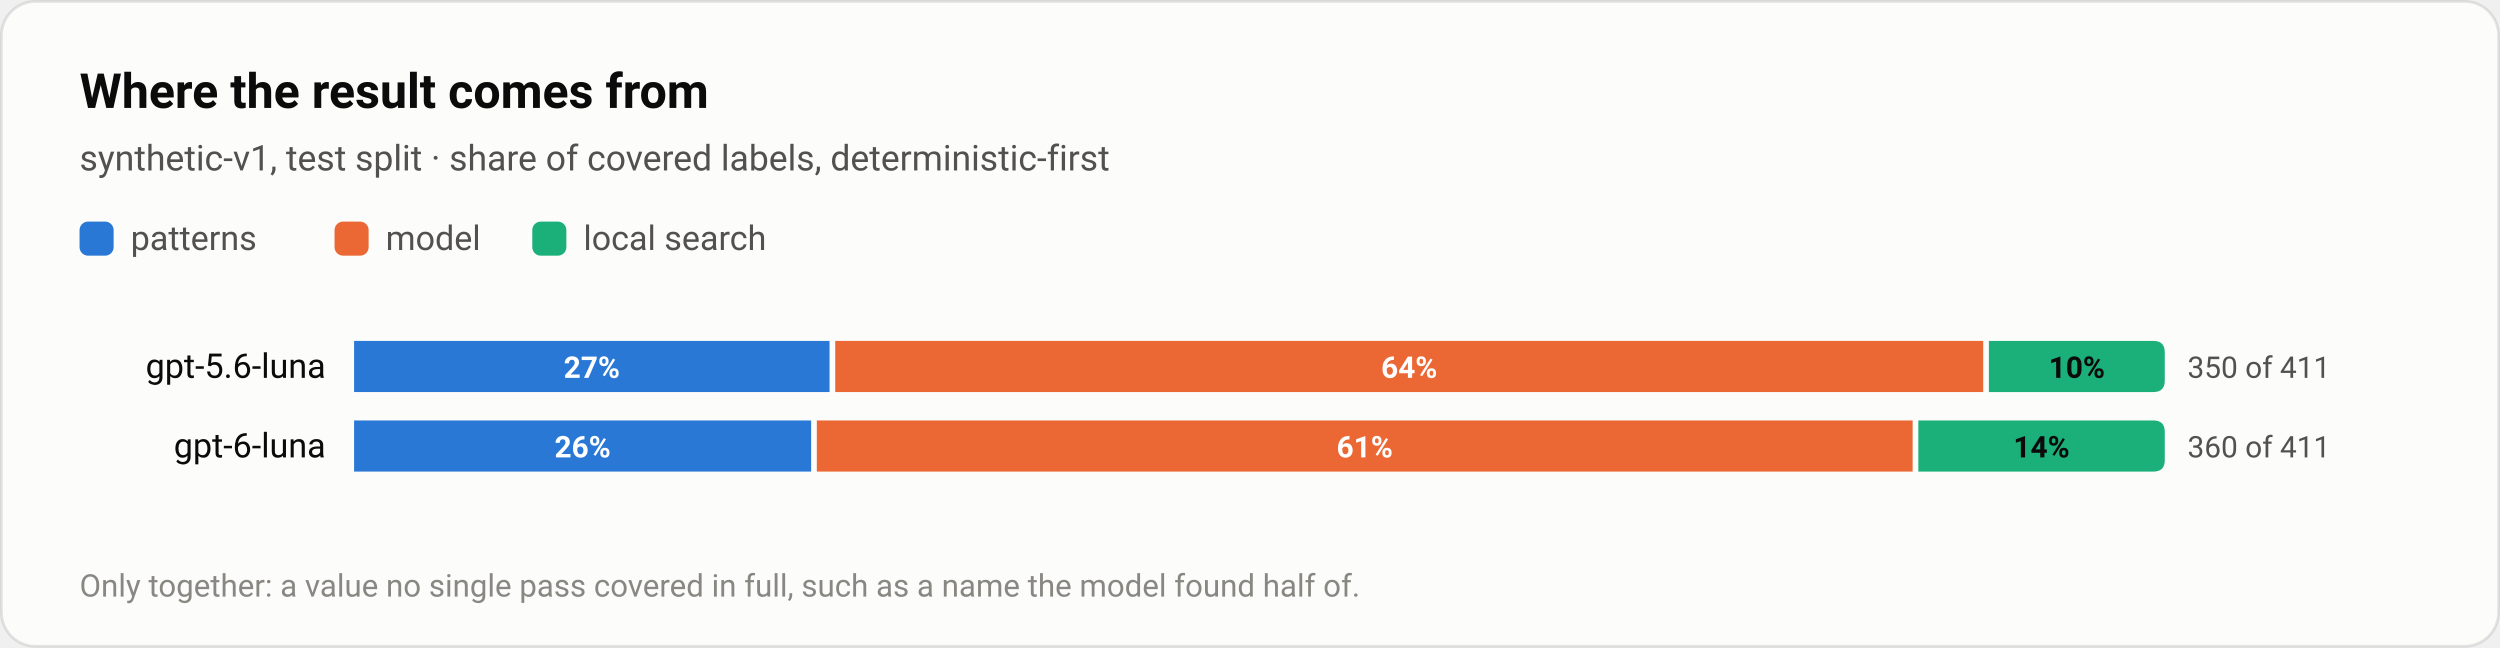
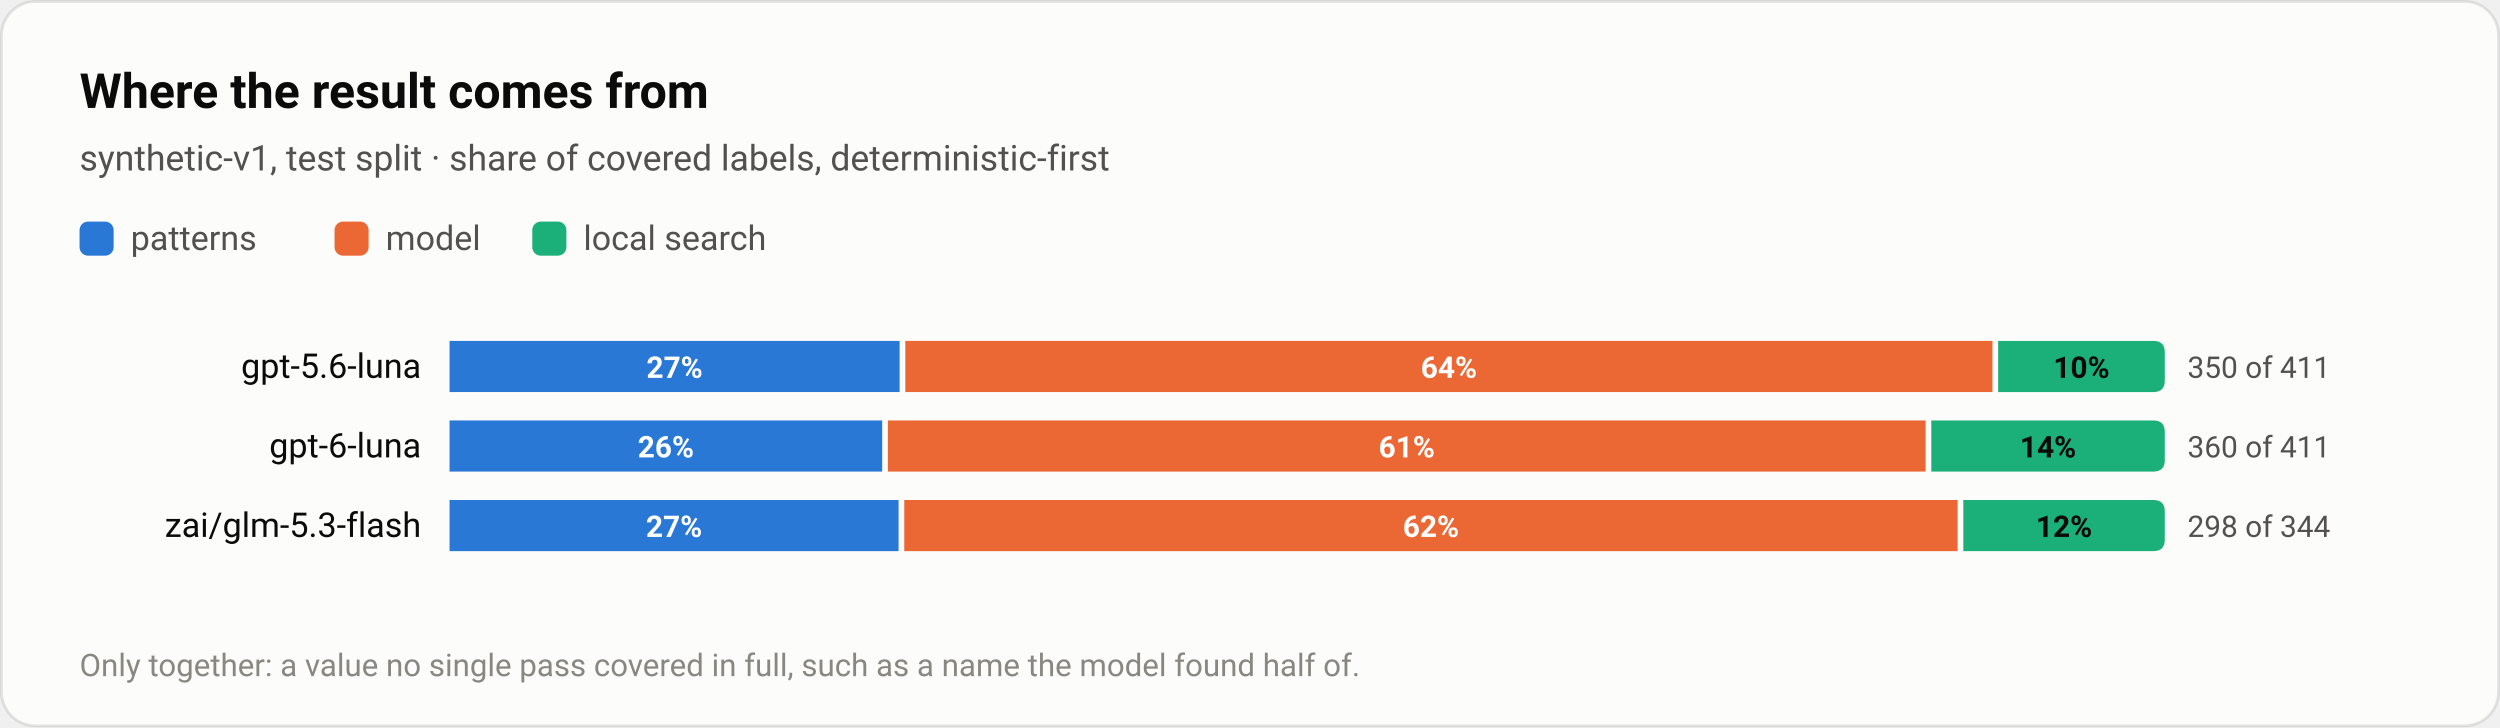
- <svg xmlns="http://www.w3.org/2000/svg" width="880" height="228" viewBox="0 0 880 228" role="img" aria-labelledby="t d" font-family="system-ui, -apple-system, &quot;Segoe UI&quot;, Roboto, sans-serif">
-   <rect x="0.5" y="0.5" width="879" height="227" rx="12" fill="#fcfcfb" stroke="rgba(11,11,11,0.10)" />
+ <svg xmlns="http://www.w3.org/2000/svg" width="880" height="256" viewBox="0 0 880 256" role="img" aria-labelledby="t d" font-family="system-ui, -apple-system, &quot;Segoe UI&quot;, Roboto, sans-serif">
+   <rect x="0.5" y="0.5" width="879" height="255" rx="12" fill="#fcfcfb" stroke="rgba(11,11,11,0.10)" />
  <text x="28" y="38" font-size="17" font-weight="600" fill="#0b0b0b">Where the result comes from</text>
  <text x="28" y="60" font-size="12.5" fill="#52514e">synthetic-v1, test split · share of covered labels, deterministic-first</text>
  <rect x="28" y="78" width="12" height="12" rx="3" fill="#2a78d6" />
  <text x="46" y="88" font-size="12" fill="#52514e">patterns</text>
  <rect x="117.76" y="78" width="12" height="12" rx="3" fill="#eb6834" />
  <text x="135.76" y="88" font-size="12" fill="#52514e">model</text>
  <rect x="187.36" y="78" width="12" height="12" rx="3" fill="#1baf7a" />
  <text x="205.36" y="88" font-size="12" fill="#52514e">local search</text>
-   <text x="114.64" y="133" font-size="12" fill="#0b0b0b" text-anchor="end">gpt-5.6-luna</text>
+   <text x="148.24" y="133" font-size="12" fill="#0b0b0b" text-anchor="end">gpt-5.6-luna</text>
  <g>
-     <path d="M124.64 120H292V138H124.64Z" fill="#2a78d6" />
+     <path d="M158.24 120H316.67V138H158.24Z" fill="#2a78d6" />
  </g>
-   <text x="208.32" y="133" font-size="10.5" font-weight="600" fill="#ffffff" text-anchor="middle">27%</text>
+   <text x="237.45" y="133" font-size="10.5" font-weight="600" fill="#ffffff" text-anchor="middle">27%</text>
  <g>
-     <path d="M294 120H698.09V138H294Z" fill="#eb6834" />
+     <path d="M318.67 120H701.35V138H318.67Z" fill="#eb6834" />
  </g>
-   <text x="496.04" y="133" font-size="10.5" font-weight="600" fill="#ffffff" text-anchor="middle">64%</text>
+   <text x="510.01" y="133" font-size="10.5" font-weight="600" fill="#ffffff" text-anchor="middle">64%</text>
  <g>
-     <path d="M700.09 120H758Q762 120 762 124V134Q762 138 758 138H700.09Z" fill="#1baf7a" />
+     <path d="M703.35 120H758Q762 120 762 124V134Q762 138 758 138H703.35Z" fill="#1baf7a" />
  </g>
-   <text x="731.04" y="133" font-size="10.5" font-weight="600" fill="#0b0b0b" text-anchor="middle">10%</text>
+   <text x="732.67" y="133" font-size="10.5" font-weight="600" fill="#0b0b0b" text-anchor="middle">10%</text>
  <text x="770" y="133" font-size="10.5" fill="#52514e">350 of 411</text>
-   <text x="114.64" y="161" font-size="12" fill="#0b0b0b" text-anchor="end">gpt-6-luna</text>
+   <text x="148.24" y="161" font-size="12" fill="#0b0b0b" text-anchor="end">gpt-6-luna</text>
  <g>
-     <path d="M124.64 148H285.52V166H124.64Z" fill="#2a78d6" />
+     <path d="M158.24 148H310.53V166H158.24Z" fill="#2a78d6" />
  </g>
-   <text x="205.08" y="161" font-size="10.5" font-weight="600" fill="#ffffff" text-anchor="middle">26%</text>
+   <text x="234.39" y="161" font-size="10.5" font-weight="600" fill="#ffffff" text-anchor="middle">26%</text>
  <g>
-     <path d="M287.52 148H673.25V166H287.52Z" fill="#eb6834" />
+     <path d="M312.53 148H677.82V166H312.53Z" fill="#eb6834" />
  </g>
-   <text x="480.38" y="161" font-size="10.5" font-weight="600" fill="#ffffff" text-anchor="middle">61%</text>
+   <text x="495.18" y="161" font-size="10.5" font-weight="600" fill="#ffffff" text-anchor="middle">61%</text>
  <g>
-     <path d="M675.25 148H758Q762 148 762 152V162Q762 166 758 166H675.25Z" fill="#1baf7a" />
+     <path d="M679.82 148H758Q762 148 762 152V162Q762 166 758 166H679.82Z" fill="#1baf7a" />
  </g>
-   <text x="718.62" y="161" font-size="10.5" font-weight="600" fill="#0b0b0b" text-anchor="middle">14%</text>
+   <text x="720.91" y="161" font-size="10.5" font-weight="600" fill="#0b0b0b" text-anchor="middle">14%</text>
  <text x="770" y="161" font-size="10.5" fill="#52514e">360 of 411</text>
-   <text x="28" y="210" font-size="11" fill="#898781">Only together: a value no single pass covered in full, such as a name the model found half of.</text>
+   <text x="148.24" y="189" font-size="12" fill="#0b0b0b" text-anchor="end">zai/glm-5.3-flash</text>
+   <g>
+     <path d="M158.24 176H316.3V194H158.24Z" fill="#2a78d6" />
+   </g>
+   <text x="237.27" y="189" font-size="10.5" font-weight="600" fill="#ffffff" text-anchor="middle">27%</text>
+   <g>
+     <path d="M318.3 176H689.09V194H318.3Z" fill="#eb6834" />
+   </g>
+   <text x="503.69" y="189" font-size="10.5" font-weight="600" fill="#ffffff" text-anchor="middle">62%</text>
+   <g>
+     <path d="M691.09 176H758Q762 176 762 180V190Q762 194 758 194H691.09Z" fill="#1baf7a" />
+   </g>
+   <text x="726.54" y="189" font-size="10.5" font-weight="600" fill="#0b0b0b" text-anchor="middle">12%</text>
+   <text x="770" y="189" font-size="10.5" fill="#52514e">298 of 344</text>
+   <text x="28" y="238" font-size="11" fill="#898781">Only together: a value no single pass covered in full, such as a name the model found half of.</text>
</svg>
